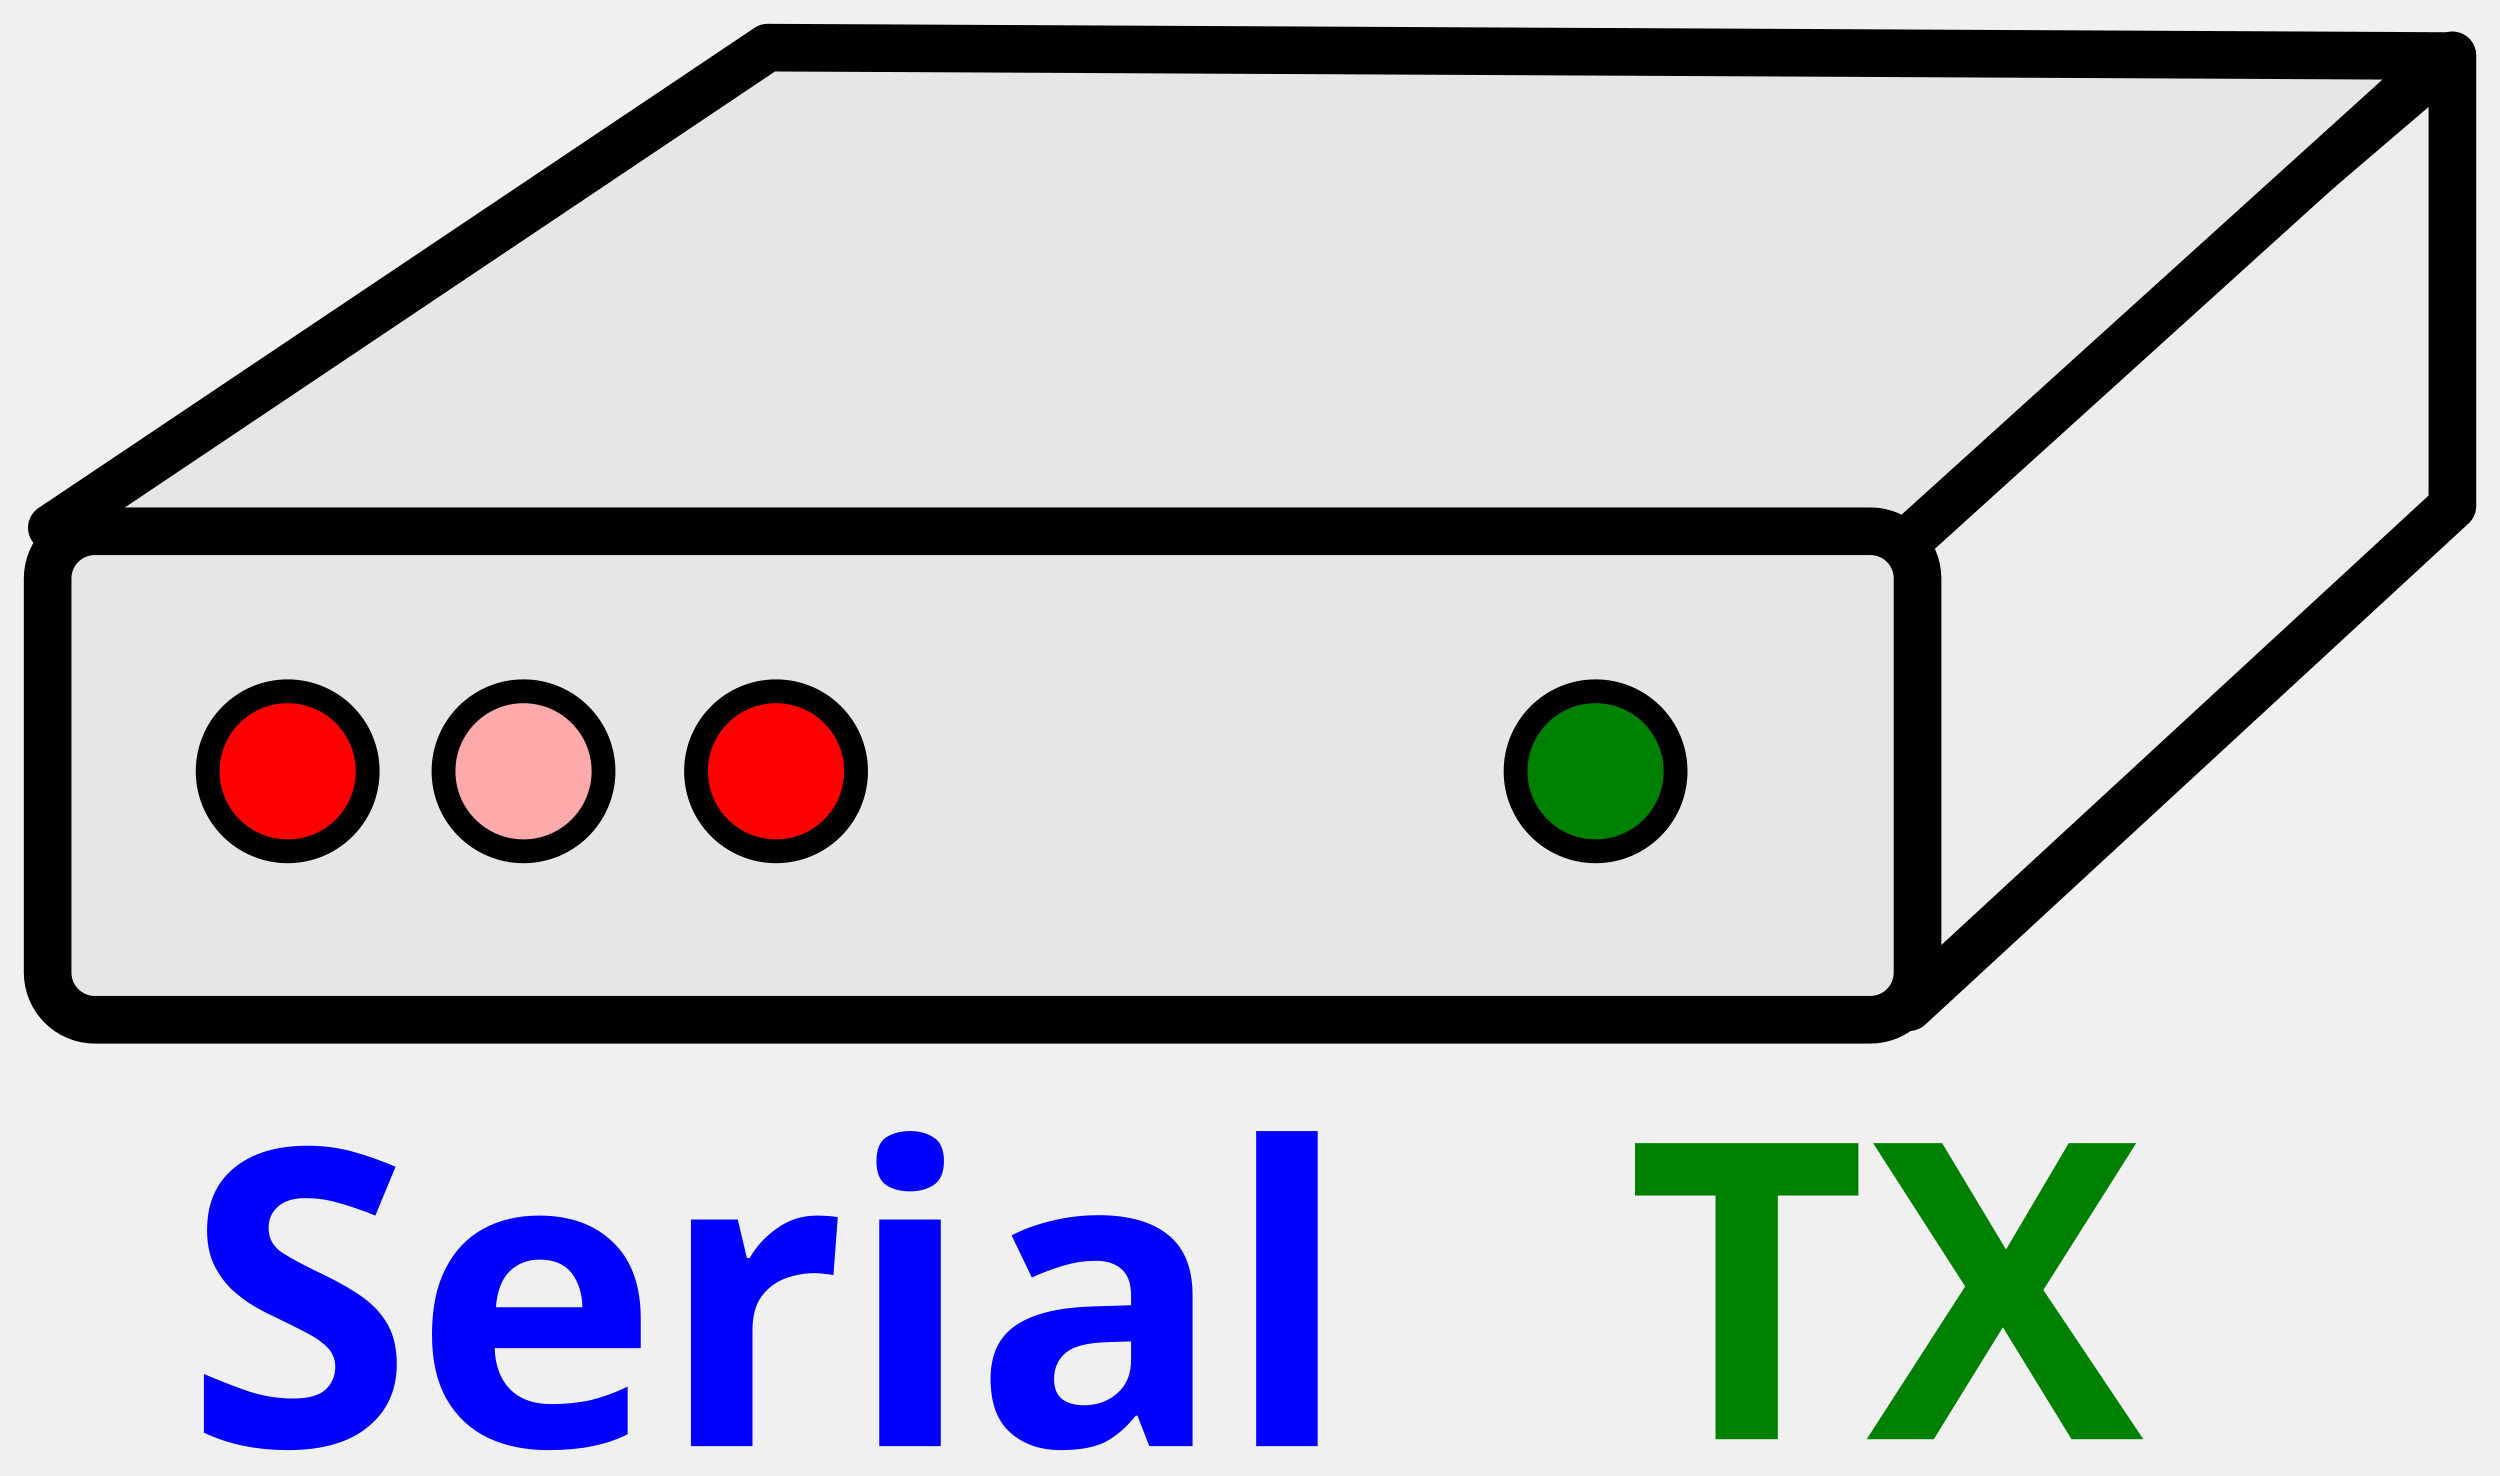
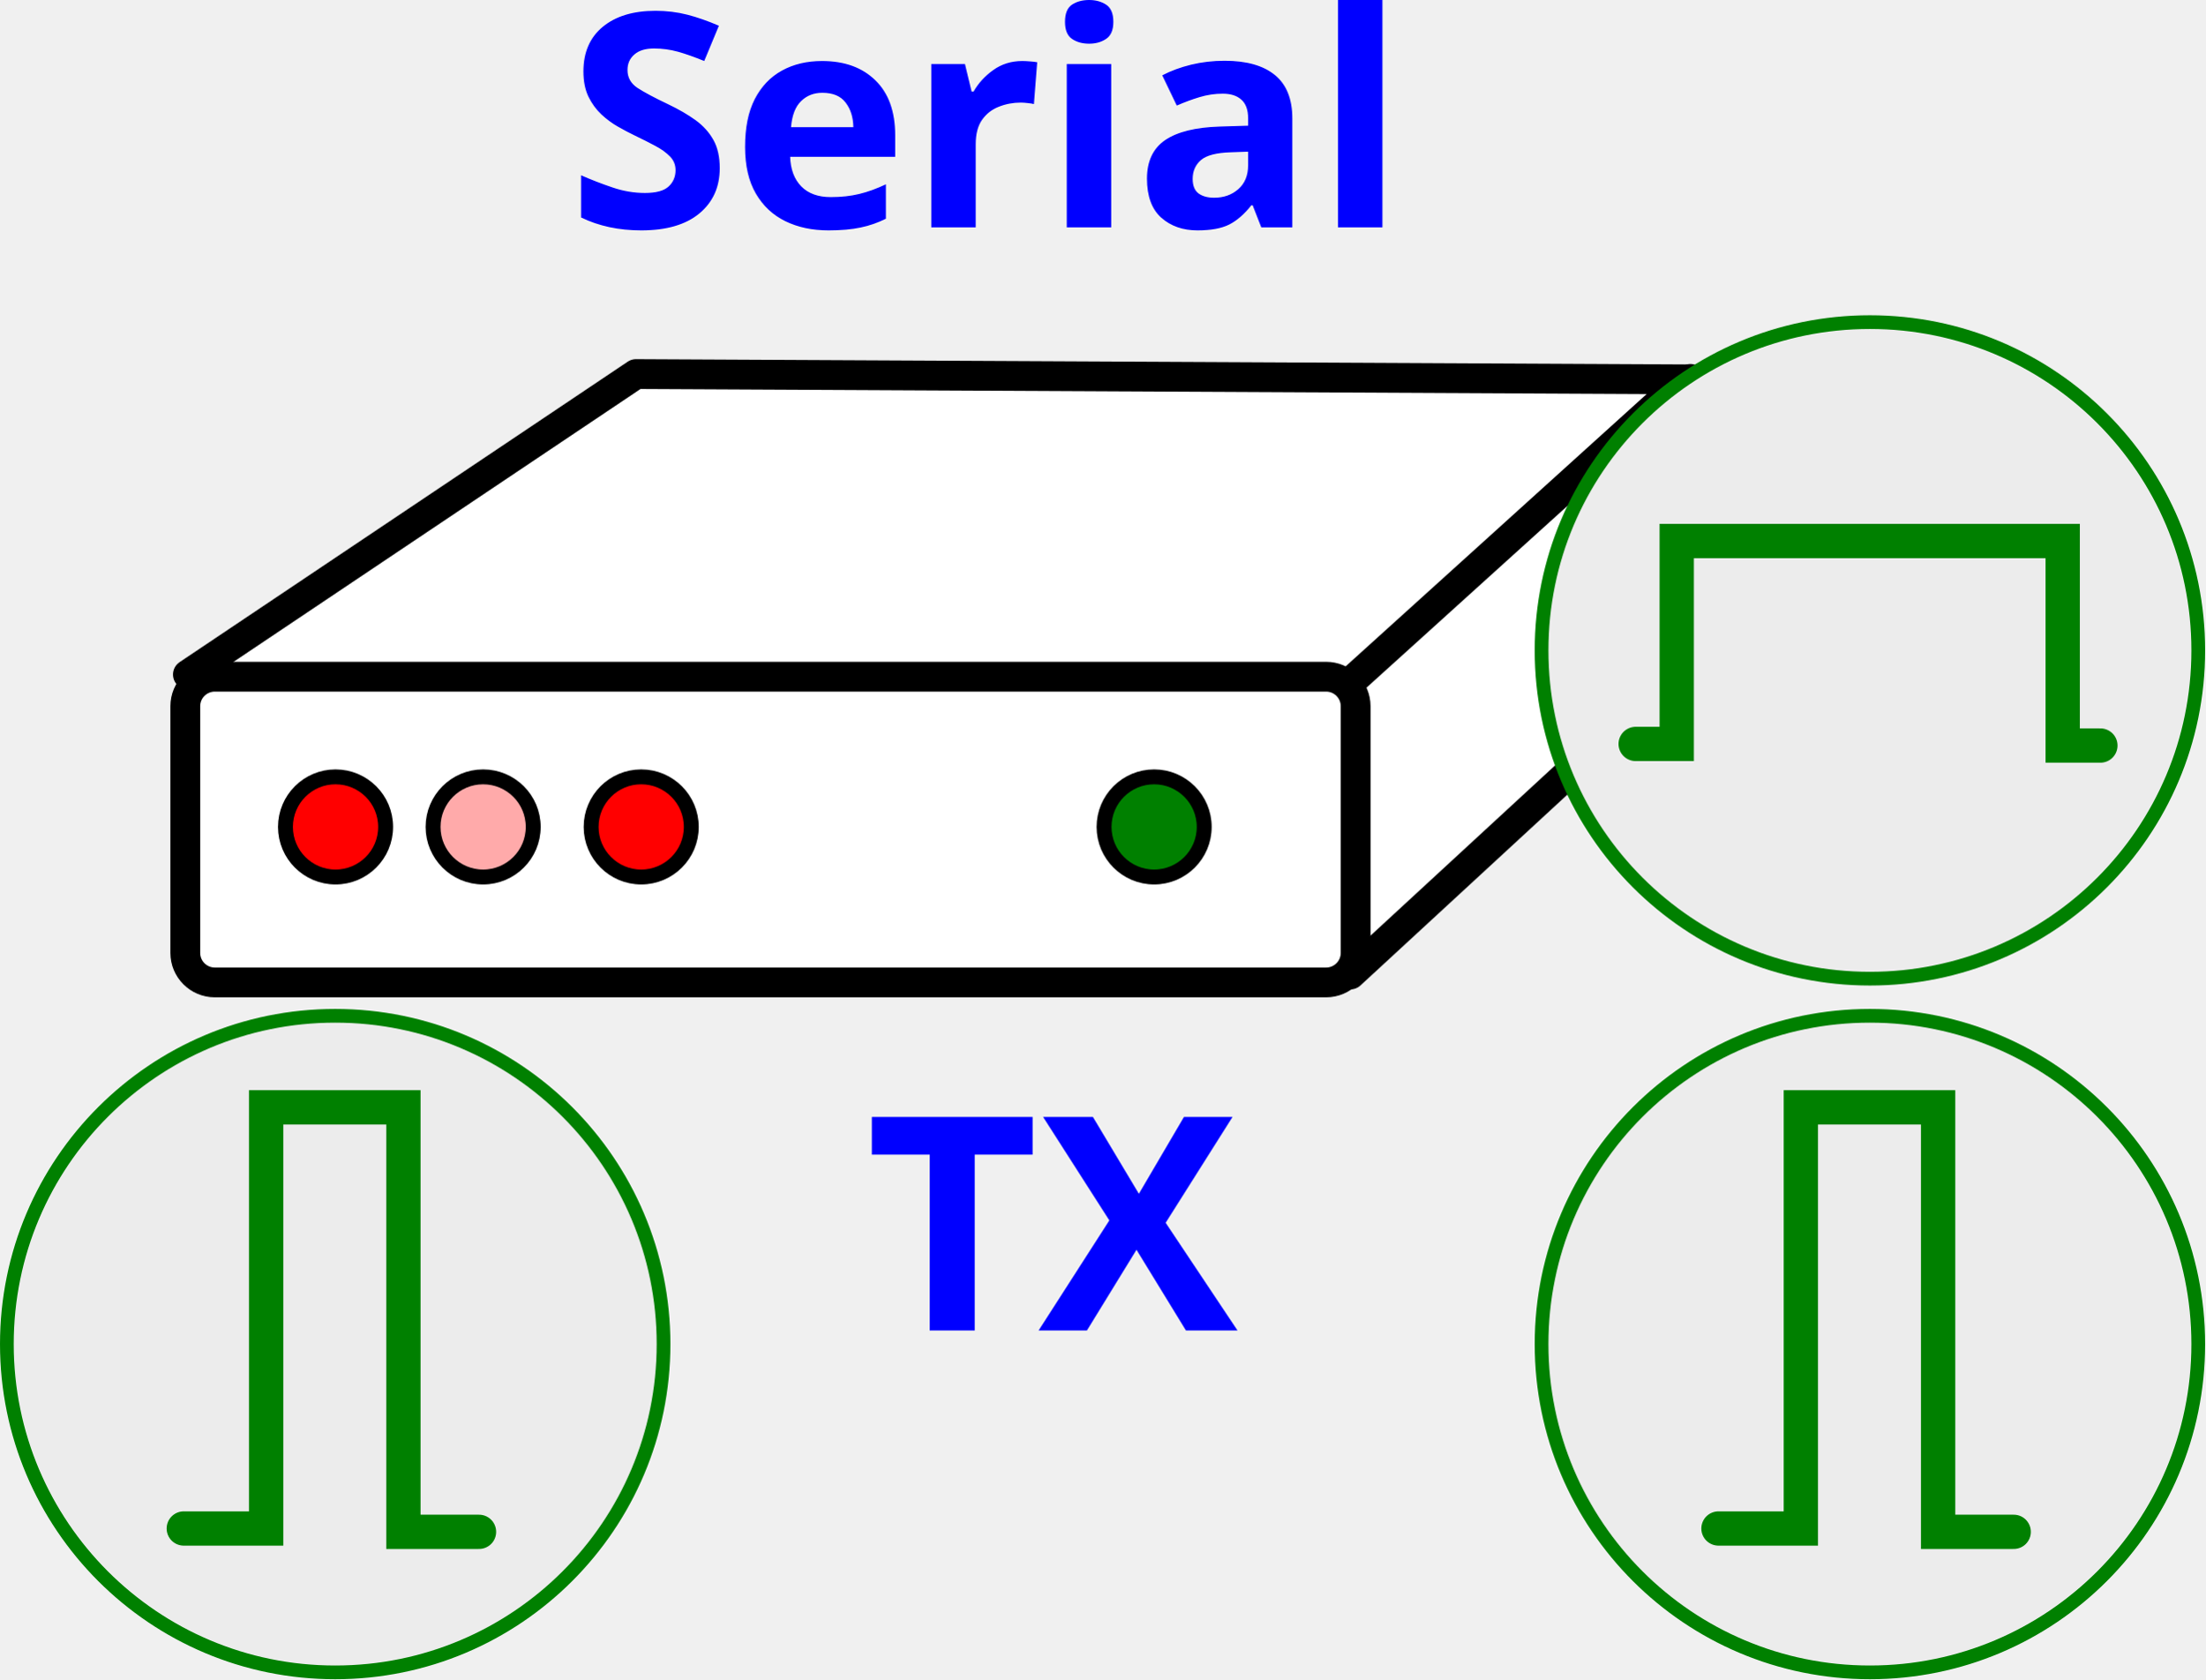
- <svg xmlns="http://www.w3.org/2000/svg" height="61.978" width="104.99" version="1.1" viewBox="0 0 98.428 58.105">
-   <path stroke-linejoin="round" d="m74.997 20.584 0.167 19.068 21.39-19.731v-17.743z" stroke="#000" stroke-linecap="round" stroke-width="1.875" fill="#ececec" />
-   <path stroke-linejoin="round" d="m2.04 20.778 28.188-18.903 65.994 0.332-20.892 18.903" stroke="#000" stroke-linecap="round" stroke-width="1.875" fill="#e6e6e6" />
-   <g word-spacing="0" letter-spacing="0" font-weight="400" font-family="sans-serif">
-     <text style="word-spacing:0;letter-spacing:0" font-size="29.899px" line-height="125%" y="70.334" x="8.171" fill="#0000ff" />
-     <text style="word-spacing:0;letter-spacing:0" font-size="18.75px" line-height="125%" y="98.184" x="44.323" />
-     <text style="word-spacing:0;letter-spacing:0" font-size="16.326px" line-height="125%" y="56.936" x="7.278" fill="#0000ff">
-       <tspan y="56.936" x="7.278" font-weight="700">Serial</tspan>
-     </text>
-   </g>
-   <g stroke="#000" stroke-linecap="square">
-     <rect ry="1.858" height="19.234" width="73.621" y="20.916" x="1.875" stroke-width="1.875" fill="#e6e6e6" />
-     <g stroke-width="0.938">
-       <circle cy="30.367" cx="11.326" r="3.15" fill="#f00" />
-       <circle cy="30.367" cx="20.611" r="3.15" fill="#faa" />
-       <circle cy="30.367" cx="62.82" r="3.15" fill="#008000" />
-       <circle cy="30.367" cx="30.554" r="3.15" fill="#f00" />
+ <svg xmlns="http://www.w3.org/2000/svg" height="223.269" width="293.137" version="1.1" viewBox="0 0 274.817 209.316" id="svg34">
+   <defs id="defs38">
+     <marker style="overflow:visible" id="TriangleOutM" refX="0" refY="0" orient="auto">
+       <path transform="scale(0.4)" style="fill:#000000;fill-opacity:1;fill-rule:evenodd;stroke:#000000;stroke-width:1pt;stroke-opacity:1" d="M 5.77,0 -2.88,5 V -5 Z" id="path972" />
+     </marker>
+     <marker style="overflow:visible" id="Arrow1Mend" refX="0" refY="0" orient="auto">
+       <path transform="matrix(-0.4,0,0,-0.4,-4,0)" style="fill:#000000;fill-opacity:1;fill-rule:evenodd;stroke:#000000;stroke-width:1pt;stroke-opacity:1" d="M 0,0 5,-5 -12.5,0 5,5 Z" id="path836" />
+     </marker>
+     <marker style="overflow:visible" id="Arrow2Mend" refX="0" refY="0" orient="auto">
+       <path transform="scale(-0.6)" d="M 8.719,4.034 -2.207,0.016 8.719,-4.002 c -1.745,2.372 -1.735,5.617 -6e-7,8.035 z" style="fill:#000000;fill-opacity:1;fill-rule:evenodd;stroke:#000000;stroke-width:0.625;stroke-linejoin:round;stroke-opacity:1" id="path854" />
+     </marker>
+     <marker style="overflow:visible" id="Arrow2Mend-3" refX="0" refY="0" orient="auto">
+       <path transform="scale(-0.6)" d="M 8.719,4.034 -2.207,0.016 8.719,-4.002 c -1.745,2.372 -1.735,5.617 -6e-7,8.035 z" style="fill:#000000;fill-opacity:1;fill-rule:evenodd;stroke:#000000;stroke-width:0.625;stroke-linejoin:round;stroke-opacity:1" id="path854-6" />
+     </marker>
+     <marker style="overflow:visible" id="Arrow1Mend-5" refX="0" refY="0" orient="auto">
+       <path transform="matrix(-0.4,0,0,-0.4,-4,0)" style="fill:#000000;fill-opacity:1;fill-rule:evenodd;stroke:#000000;stroke-width:1pt;stroke-opacity:1" d="M 0,0 5,-5 -12.5,0 5,5 Z" id="path836-3" />
+     </marker>
+     <marker orient="auto" refY="0" refX="0" id="TriangleOutM-7" style="overflow:visible">
+       <path id="path972-5" d="M 5.77,0 -2.88,5 V -5 Z" style="fill:#000000;fill-opacity:1;fill-rule:evenodd;stroke:#000000;stroke-width:1pt;stroke-opacity:1" transform="scale(0.4)" />
+     </marker>
+     <marker orient="auto" refY="0" refX="0" id="Arrow1Mend-3" style="overflow:visible">
+       <path id="path836-5" d="M 0,0 5,-5 -12.5,0 5,5 Z" style="fill:#000000;fill-opacity:1;fill-rule:evenodd;stroke:#000000;stroke-width:1pt;stroke-opacity:1" transform="matrix(-0.4,0,0,-0.4,-4,0)" />
+     </marker>
+     <marker orient="auto" refY="0" refX="0" id="Arrow2Mend-6" style="overflow:visible">
+       <path id="path854-2" style="fill:#000000;fill-opacity:1;fill-rule:evenodd;stroke:#000000;stroke-width:0.625;stroke-linejoin:round;stroke-opacity:1" d="M 8.719,4.034 -2.207,0.016 8.719,-4.002 c -1.745,2.372 -1.735,5.617 -6e-7,8.035 z" transform="scale(-0.6)" />
+     </marker>
+     <marker orient="auto" refY="0" refX="0" id="Arrow2Mend-3-9" style="overflow:visible">
+       <path id="path854-6-1" style="fill:#000000;fill-opacity:1;fill-rule:evenodd;stroke:#000000;stroke-width:0.625;stroke-linejoin:round;stroke-opacity:1" d="M 8.719,4.034 -2.207,0.016 8.719,-4.002 c -1.745,2.372 -1.735,5.617 -6e-7,8.035 z" transform="scale(-0.6)" />
+     </marker>
+     <marker orient="auto" refY="0" refX="0" id="Arrow1Mend-5-2" style="overflow:visible">
+       <path id="path836-3-7" d="M 0,0 5,-5 -12.5,0 5,5 Z" style="fill:#000000;fill-opacity:1;fill-rule:evenodd;stroke:#000000;stroke-width:1pt;stroke-opacity:1" transform="matrix(-0.4,0,0,-0.4,-4,0)" />
+     </marker>
+     <defs id="defs3">
+       <path id="a" d="M -58.3,-45 H 595.3 V 595 H -58.3 Z" />
+     </defs>
+     <path id="path912" d="M -58.3,-45 H 595.3 V 595 H -58.3 Z" />
+   </defs>
+   <g id="g1044" transform="matrix(1.049071,0,0,1.049071,347.1422,-102.5439)">
+     <path id="path2" d="m -170.798,177.526 0.315,36.011 40.397,-37.264 v -33.509 z" style="fill:#ffffff;stroke:#000000;stroke-width:3.541;stroke-linecap:round;stroke-linejoin:round" />
+     <path id="path4" d="m -308.584,177.892 53.235,-35.7 124.635,0.627 -39.456,35.7" style="fill:#ffffff;stroke:#000000;stroke-width:3.541;stroke-linecap:round;stroke-linejoin:round" />
+     <rect style="fill:#ffffff;stroke:#000000;stroke-width:3.541;stroke-linecap:square" ry="3.509" height="36.325" width="139.039" y="178.153" x="-308.895" id="rect16" />
+     <g transform="matrix(1.888578,0,0,1.888578,-312.4357,138.6514)" style="stroke:#000000;stroke-width:0.938;stroke-linecap:square" id="g26">
+       <circle style="fill:#ff0000" cy="30.367" cx="11.326" r="3.15" id="circle18" />
+       <circle style="fill:#ffaaaa" cy="30.367" cx="20.611" r="3.15" id="circle20" />
+       <circle style="fill:#008000" cy="30.367" cx="62.82" r="3.15" id="circle22" />
+       <circle style="fill:#ff0000" cy="30.367" cx="30.554" r="3.15" id="circle24" />
    </g>
  </g>
-   <text style="word-spacing:0;letter-spacing:0" font-family="sans-serif" font-size="16.326px" letter-spacing="0" line-height="125%" word-spacing="0" y="56.663" x="64.044" font-weight="400" fill="#008000">
-     <tspan y="56.663" x="64.044" font-weight="700">TX</tspan>
+   <text y="28.295" x="70.801" style="font-weight:400;font-size:65.172px;line-height:0%;font-family:sans-serif;letter-spacing:0;word-spacing:0;fill:#0000ff;stroke-width:1.209" font-weight="400" font-size="27.48" letter-spacing="0" word-spacing="0" id="text4204" transform="scale(0.9985272,1.001475)">
+     <tspan style="font-weight:700;font-size:37.241px;-inkscape-font-specification:'sans-serif Bold';fill:#0000ff;stroke-width:1.209" y="28.295" x="70.801" font-weight="700" font-size="15.703" id="tspan4206">Serial</tspan>
+   </text>
+   <g id="g992" transform="matrix(2.810602,0,0,2.810602,-49.70988,-39.92481)">
+     <circle r="14.559" cy="73.815" cx="100.602" id="path992-2" style="opacity:1;fill:#ececec;fill-opacity:1;stroke:#008000;stroke-width:0.608;stroke-linecap:round;stroke-linejoin:round;stroke-miterlimit:4;stroke-dasharray:none;stroke-opacity:1" />
+     <path id="path1773-2-3-1-8-9" d="m 106.978,82.142 h -3.352 V 63.316 H 97.54 V 81.994 h -3.652" style="fill:none;stroke:#008000;stroke-width:1.521;stroke-linecap:round;stroke-linejoin:miter;stroke-miterlimit:4;stroke-dasharray:none;stroke-opacity:1" />
+   </g>
+   <g id="g992-3" transform="matrix(2.810602,0,0,2.810602,-240.9776,-39.92481)">
+     <circle r="14.559" cy="73.815" cx="100.602" id="path992-2-6" style="opacity:1;fill:#ececec;fill-opacity:1;stroke:#008000;stroke-width:0.608;stroke-linecap:round;stroke-linejoin:round;stroke-miterlimit:4;stroke-dasharray:none;stroke-opacity:1" />
+     <path id="path1773-2-3-1-8-9-7" d="m 106.978,82.142 h -3.352 V 63.316 H 97.54 V 81.994 h -3.652" style="fill:none;stroke:#008000;stroke-width:1.521;stroke-linecap:round;stroke-linejoin:miter;stroke-miterlimit:4;stroke-dasharray:none;stroke-opacity:1" />
+   </g>
+   <circle style="opacity:1;fill:#ececec;fill-opacity:1;stroke:#008000;stroke-width:1.71;stroke-linecap:round;stroke-linejoin:round;stroke-miterlimit:4;stroke-dasharray:none;stroke-opacity:1" id="path992-2-3" cx="233.043" cy="81.071" r="40.92" />
+   <path style="fill:none;stroke:#008000;stroke-width:4.275;stroke-linecap:round;stroke-linejoin:miter;stroke-miterlimit:4;stroke-dasharray:none;stroke-opacity:1" d="m 261.766,92.931 h -4.696 V 67.437 h -48.103 v 25.295 h -5.116" id="path1773-2-3-1-8-9-5" />
+   <text y="165.6" x="108.068" style="font-weight:400;font-size:65.172px;line-height:0%;font-family:sans-serif;letter-spacing:0;word-spacing:0;fill:#0000ff;stroke-width:1.209" font-weight="400" font-size="27.48" letter-spacing="0" word-spacing="0" id="text4204-3" transform="scale(0.9985272,1.001475)">
+     <tspan style="font-weight:700;font-size:37.241px;-inkscape-font-specification:'sans-serif Bold';fill:#0000ff;stroke-width:1.209" y="165.6" x="108.068" font-weight="700" font-size="15.703" id="tspan4206-6">TX</tspan>
  </text>
</svg>
